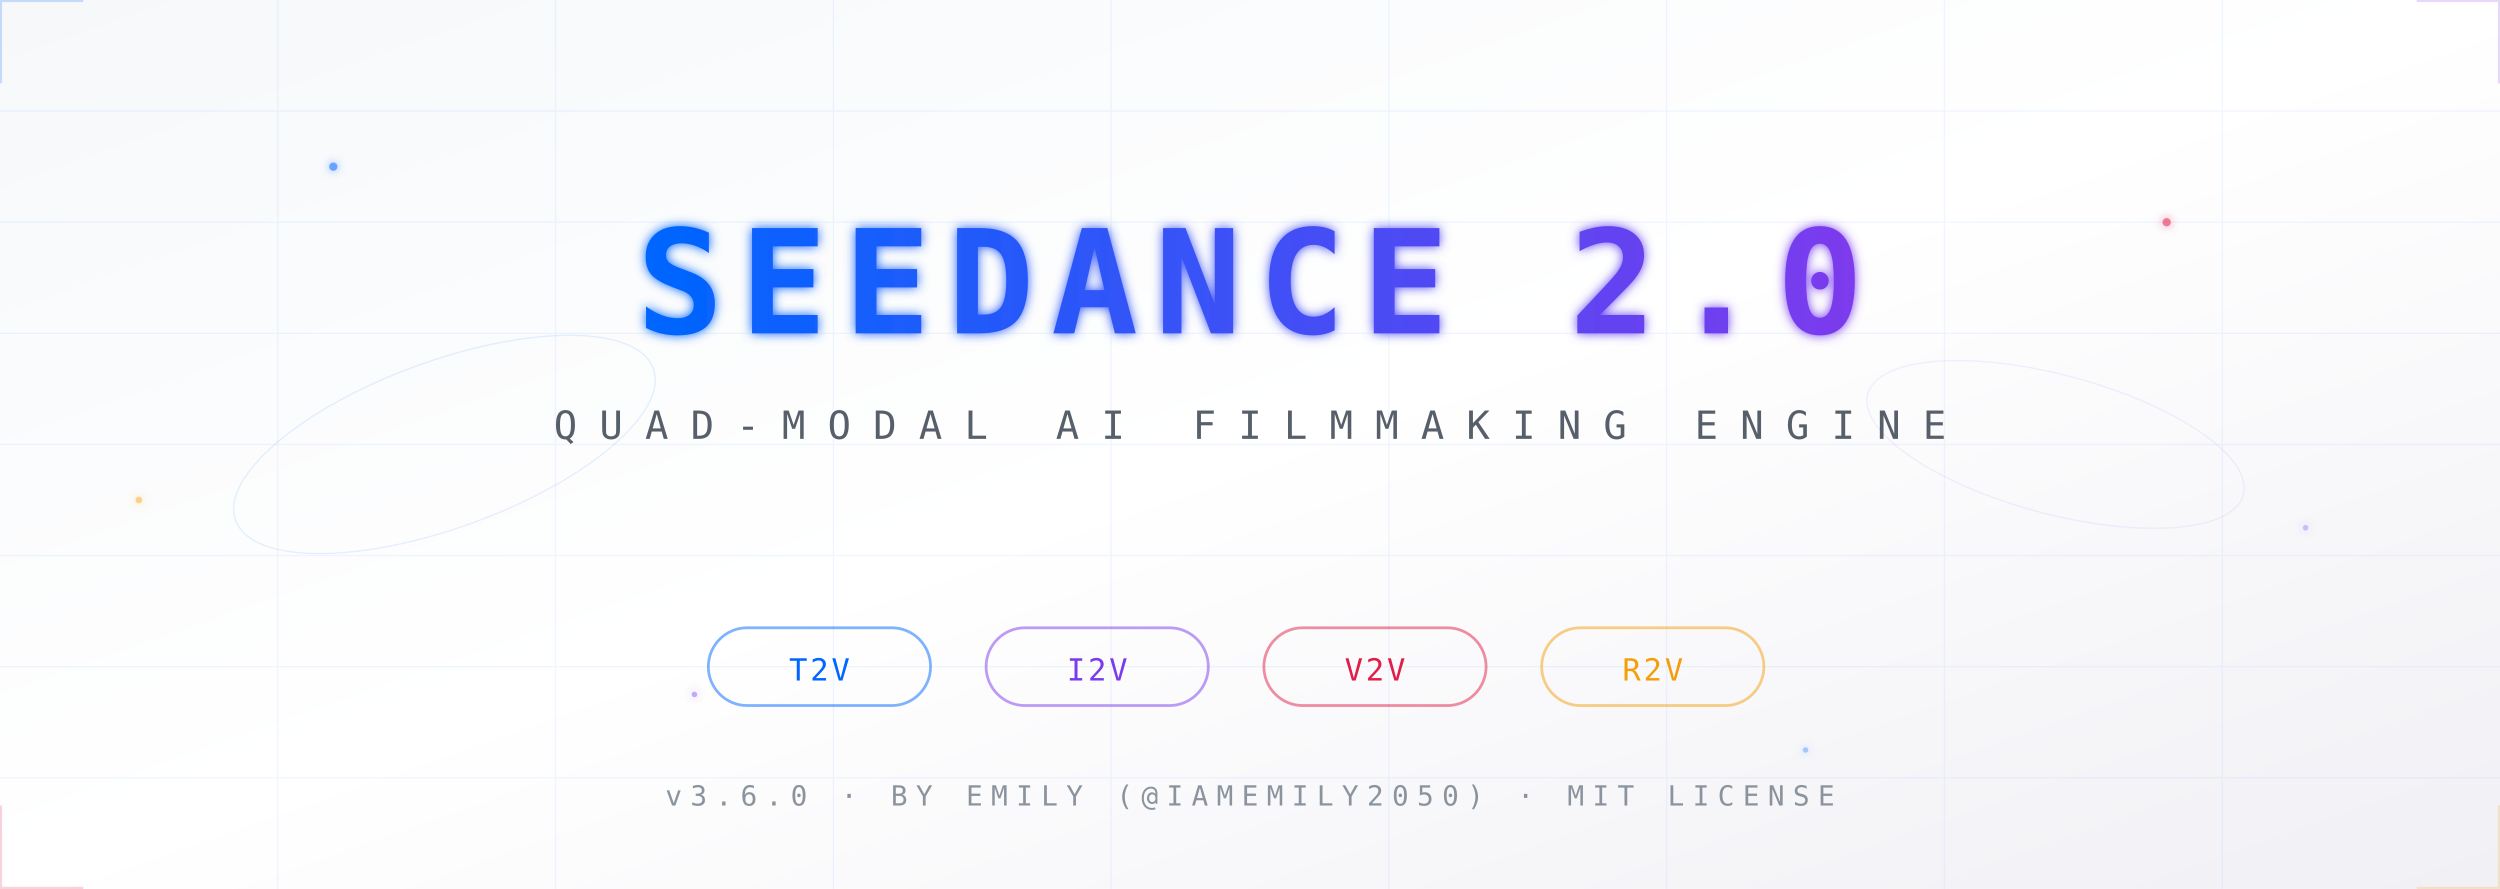
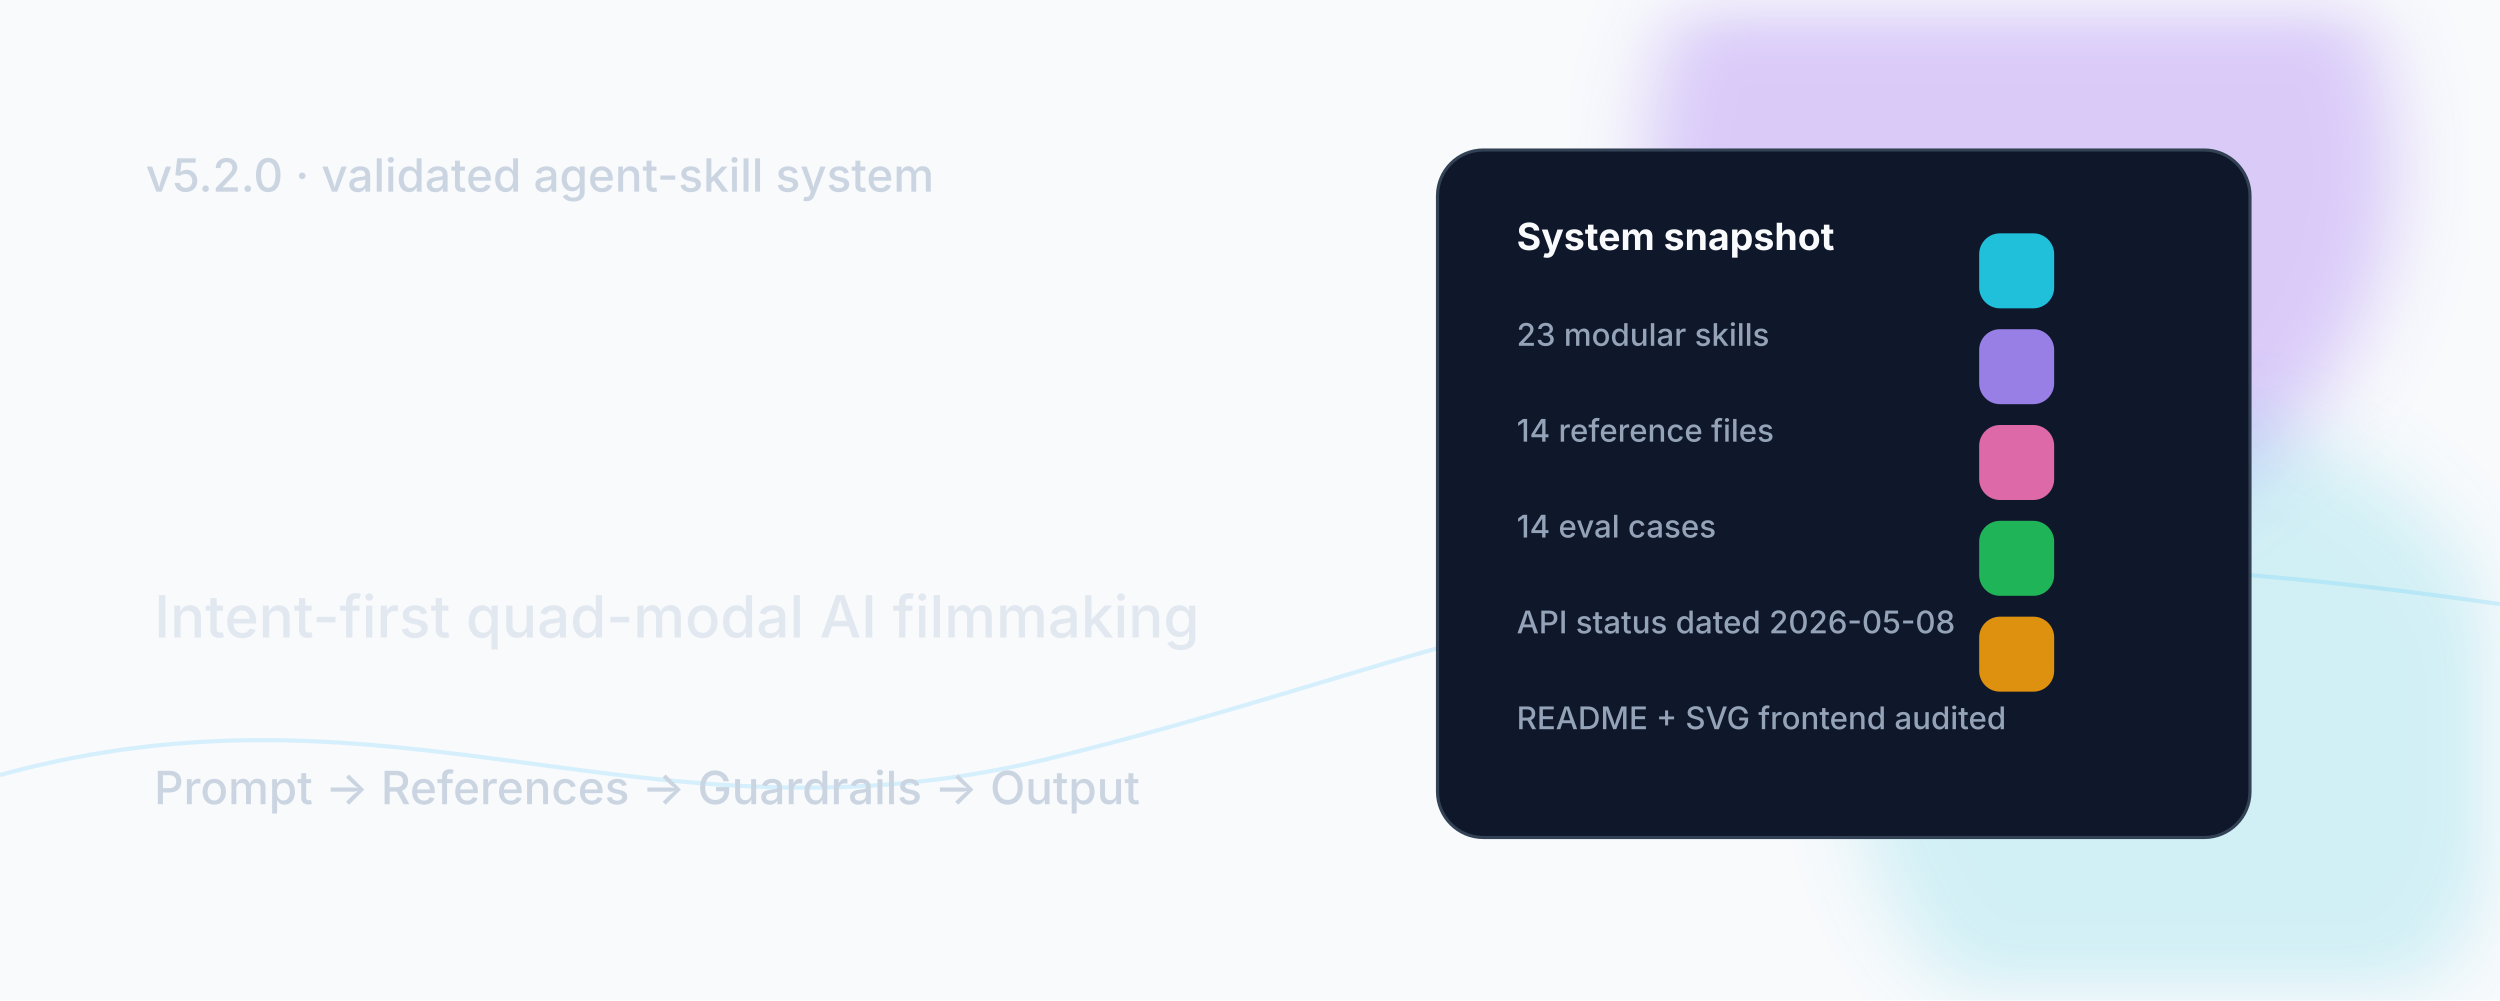
- <svg xmlns="http://www.w3.org/2000/svg" viewBox="0 0 900 320">
+ <svg xmlns="http://www.w3.org/2000/svg" width="1200" height="480" viewBox="0 0 1200 480" role="img" aria-labelledby="title desc">
  <defs>
-     <linearGradient id="bg" x1="0%" y1="0%" x2="100%" y2="100%">
-       <stop offset="0%" style="stop-color:#f6f8fa;stop-opacity:1" />
-       <stop offset="50%" style="stop-color:#ffffff;stop-opacity:1" />
-       <stop offset="100%" style="stop-color:#f0f0f5;stop-opacity:1" />
+     <linearGradient id="bg" x1="0" y1="0" x2="1" y2="1">
+       <stop offset="0" stop-color="#f8fafc" />
+       <stop offset="0.55" stop-color="#eef2ff" />
+       <stop offset="1" stop-color="#dbeafe" />
    </linearGradient>
-     <linearGradient id="neon1" x1="0%" y1="0%" x2="100%" y2="0%">
-       <stop offset="0%" style="stop-color:#0066ff;stop-opacity:1" />
-       <stop offset="100%" style="stop-color:#7c3aed;stop-opacity:1" />
+     <linearGradient id="accent" x1="0" y1="0" x2="1" y2="0">
+       <stop offset="0" stop-color="#22d3ee" />
+       <stop offset="0.45" stop-color="#a78bfa" />
+       <stop offset="1" stop-color="#f472b6" />
    </linearGradient>
-     <linearGradient id="neon2" x1="0%" y1="0%" x2="100%" y2="0%">
-       <stop offset="0%" style="stop-color:#e11d48;stop-opacity:1" />
-       <stop offset="100%" style="stop-color:#f59e0b;stop-opacity:1" />
-     </linearGradient>
-     <filter id="glow1">
-       <feGaussianBlur stdDeviation="2" result="blur" />
-       <feMerge>
-         <feMergeNode in="blur" />
-         <feMergeNode in="SourceGraphic" />
-       </feMerge>
+     <filter id="soft">
+       <feGaussianBlur stdDeviation="18" />
    </filter>
-     <filter id="glow3">
-       <feGaussianBlur stdDeviation="1.5" result="blur" />
-       <feMerge>
-         <feMergeNode in="blur" />
-         <feMergeNode in="SourceGraphic" />
-       </feMerge>
-     </filter>
+     <style>
+       .small{font:500 22px ui-sans-serif,system-ui,-apple-system,Segoe UI,sans-serif;fill:#cbd5e1}
+       .title{font:800 76px ui-sans-serif,system-ui,-apple-system,Segoe UI,sans-serif;fill:#f8fafc;letter-spacing:-2px}
+       .subtitle{font:500 28px ui-sans-serif,system-ui,-apple-system,Segoe UI,sans-serif;fill:#e2e8f0}
+       .label{font:700 18px ui-sans-serif,system-ui,-apple-system,Segoe UI,sans-serif;fill:#f8fafc}
+       .muted{font:500 15px ui-sans-serif,system-ui,-apple-system,Segoe UI,sans-serif;fill:#94a3b8}
+       .card{fill:#0f172a;stroke:#334155;stroke-width:1.5;rx:22}
+       .line{stroke:url(#accent);stroke-width:4;stroke-linecap:round}
+     </style>
  </defs>
-   <rect width="900" height="320" fill="url(#bg)" />
-   <g opacity="0.06" stroke="#0066ff">
-     <line x1="0" y1="40" x2="900" y2="40" stroke-width="0.5" />
-     <line x1="0" y1="80" x2="900" y2="80" stroke-width="0.5" />
-     <line x1="0" y1="120" x2="900" y2="120" stroke-width="0.5" />
-     <line x1="0" y1="160" x2="900" y2="160" stroke-width="0.5" />
-     <line x1="0" y1="200" x2="900" y2="200" stroke-width="0.5" />
-     <line x1="0" y1="240" x2="900" y2="240" stroke-width="0.5" />
-     <line x1="0" y1="280" x2="900" y2="280" stroke-width="0.5" />
-     <line x1="100" y1="0" x2="100" y2="320" stroke-width="0.5" />
-     <line x1="200" y1="0" x2="200" y2="320" stroke-width="0.5" />
-     <line x1="300" y1="0" x2="300" y2="320" stroke-width="0.5" />
-     <line x1="400" y1="0" x2="400" y2="320" stroke-width="0.5" />
-     <line x1="500" y1="0" x2="500" y2="320" stroke-width="0.5" />
-     <line x1="600" y1="0" x2="600" y2="320" stroke-width="0.5" />
-     <line x1="700" y1="0" x2="700" y2="320" stroke-width="0.5" />
-     <line x1="800" y1="0" x2="800" y2="320" stroke-width="0.5" />
-   </g>
-   <g filter="url(#glow3)">
-     <circle cx="120" cy="60" r="1.5" fill="#0066ff" opacity="0.5">
-       <animate attributeName="cy" values="60;50;60" dur="4s" repeatCount="indefinite" />
-     </circle>
-     <circle cx="250" cy="250" r="1" fill="#7c3aed" opacity="0.4">
-       <animate attributeName="cy" values="250;240;250" dur="3s" repeatCount="indefinite" />
-     </circle>
-     <circle cx="780" cy="80" r="1.5" fill="#e11d48" opacity="0.5">
-       <animate attributeName="cy" values="80;68;80" dur="5s" repeatCount="indefinite" />
-     </circle>
-     <circle cx="650" cy="270" r="1" fill="#0066ff" opacity="0.3">
-       <animate attributeName="cy" values="270;258;270" dur="3.5s" repeatCount="indefinite" />
-     </circle>
-     <circle cx="50" cy="180" r="1.2" fill="#f59e0b" opacity="0.4">
-       <animate attributeName="cy" values="180;170;180" dur="4.5s" repeatCount="indefinite" />
-     </circle>
-     <circle cx="830" cy="190" r="1" fill="#7c3aed" opacity="0.3">
-       <animate attributeName="cy" values="190;178;190" dur="3.8s" repeatCount="indefinite" />
-     </circle>
-   </g>
-   <ellipse cx="160" cy="160" rx="80" ry="30" fill="none" stroke="#0066ff" stroke-width="0.5" opacity="0.1" transform="rotate(-20 160 160)">
-     <animateTransform attributeName="transform" type="rotate" from="-20 160 160" to="340 160 160" dur="20s" repeatCount="indefinite" />
-   </ellipse>
-   <ellipse cx="740" cy="160" rx="70" ry="25" fill="none" stroke="#7c3aed" stroke-width="0.5" opacity="0.08" transform="rotate(15 740 160)">
-     <animateTransform attributeName="transform" type="rotate" from="15 740 160" to="375 740 160" dur="25s" repeatCount="indefinite" />
-   </ellipse>
-   <line x1="200" y1="210" x2="700" y2="210" stroke="url(#neon1)" stroke-width="1" opacity="0.25">
-     <animate attributeName="opacity" values="0.25;0.1;0.25" dur="3s" repeatCount="indefinite" />
-   </line>
-   <text x="450" y="120" text-anchor="middle" font-family="'SF Mono','Fira Code','Cascadia Code',monospace" font-size="52" font-weight="700" fill="url(#neon1)" filter="url(#glow1)" letter-spacing="6">
-     SEEDANCE 2.0
-   </text>
-   <text x="450" y="158" text-anchor="middle" font-family="'SF Mono','Fira Code','Cascadia Code',monospace" font-size="14" fill="#57606a" letter-spacing="8">
-     QUAD-MODAL AI FILMMAKING ENGINE
-   </text>
-   <g transform="translate(450, 240)" text-anchor="middle">
-     <rect x="-195" y="-14" width="80" height="28" rx="14" fill="none" stroke="#0066ff" stroke-width="1" opacity="0.5" />
-     <text x="-155" y="5" font-family="'SF Mono',monospace" font-size="11" fill="#0066ff" text-anchor="middle" letter-spacing="1">T2V</text>
-     <rect x="-95" y="-14" width="80" height="28" rx="14" fill="none" stroke="#7c3aed" stroke-width="1" opacity="0.5" />
-     <text x="-55" y="5" font-family="'SF Mono',monospace" font-size="11" fill="#7c3aed" text-anchor="middle" letter-spacing="1">I2V</text>
-     <rect x="5" y="-14" width="80" height="28" rx="14" fill="none" stroke="#e11d48" stroke-width="1" opacity="0.5" />
-     <text x="45" y="5" font-family="'SF Mono',monospace" font-size="11" fill="#e11d48" text-anchor="middle" letter-spacing="1">V2V</text>
-     <rect x="105" y="-14" width="80" height="28" rx="14" fill="none" stroke="#f59e0b" stroke-width="1" opacity="0.5" />
-     <text x="145" y="5" font-family="'SF Mono',monospace" font-size="11" fill="#f59e0b" text-anchor="middle" letter-spacing="1">R2V</text>
-   </g>
-   <text x="450" y="290" text-anchor="middle" font-family="'SF Mono',monospace" font-size="10" fill="#8b949e" letter-spacing="3">
-     v3.6.0  ·  BY EMILY (@IAMEMILY2050)  ·  MIT LICENSE
-   </text>
-   <polyline points="0,30 0,0 30,0" fill="none" stroke="#0066ff" stroke-width="1.5" opacity="0.2" />
-   <polyline points="870,0 900,0 900,30" fill="none" stroke="#7c3aed" stroke-width="1.5" opacity="0.2" />
-   <polyline points="0,290 0,320 30,320" fill="none" stroke="#e11d48" stroke-width="1.5" opacity="0.2" />
-   <polyline points="870,320 900,320 900,290" fill="none" stroke="#f59e0b" stroke-width="1.5" opacity="0.2" />
+   <rect width="1200" height="480" fill="#f8fafc" />
+   <circle cx="970" cy="80" r="180" fill="#7c3aed" opacity="0.25" filter="url(#soft)" />
+   <circle cx="1050" cy="360" r="160" fill="#06b6d4" opacity="0.16" filter="url(#soft)" />
+   <path d="M0 372 C190 320 310 410 500 365 C720 312 820 235 1200 290" fill="none" stroke="#38bdf8" opacity="0.18" stroke-width="2" />
+   <text x="70" y="92" class="small">v5.2.0 · validated agent-skill system</text>
+   <text x="70" y="178" class="title">Seedance 2.0</text>
+   <text x="70" y="248" class="title">Skill OS</text>
+   <text x="74" y="306" class="subtitle">Intent-first quad-modal AI filmmaking</text>
+   <line x1="74" y1="342" x2="520" y2="342" class="line" />
+   <text x="74" y="386" class="small">Prompt → References → Guardrails → Output</text>
+   <rect x="690" y="72" width="390" height="330" class="card" />
+   <text x="728" y="120" class="label">System snapshot</text>
+   <text x="728" y="166" class="muted">23 modular skills</text>
+   <text x="728" y="212" class="muted">14 reference files</text>
+   <text x="728" y="258" class="muted">14 eval cases</text>
+   <text x="728" y="304" class="muted">API status dated 2026-05-08</text>
+   <text x="728" y="350" class="muted">README + SVG frontend audited</text>
+   <rect x="950" y="112" width="36" height="36" rx="10" fill="#22d3ee" opacity="0.9" />
+   <rect x="950" y="158" width="36" height="36" rx="10" fill="#a78bfa" opacity="0.9" />
+   <rect x="950" y="204" width="36" height="36" rx="10" fill="#f472b6" opacity="0.9" />
+   <rect x="950" y="250" width="36" height="36" rx="10" fill="#22c55e" opacity="0.9" />
+   <rect x="950" y="296" width="36" height="36" rx="10" fill="#f59e0b" opacity="0.9" />
</svg>
